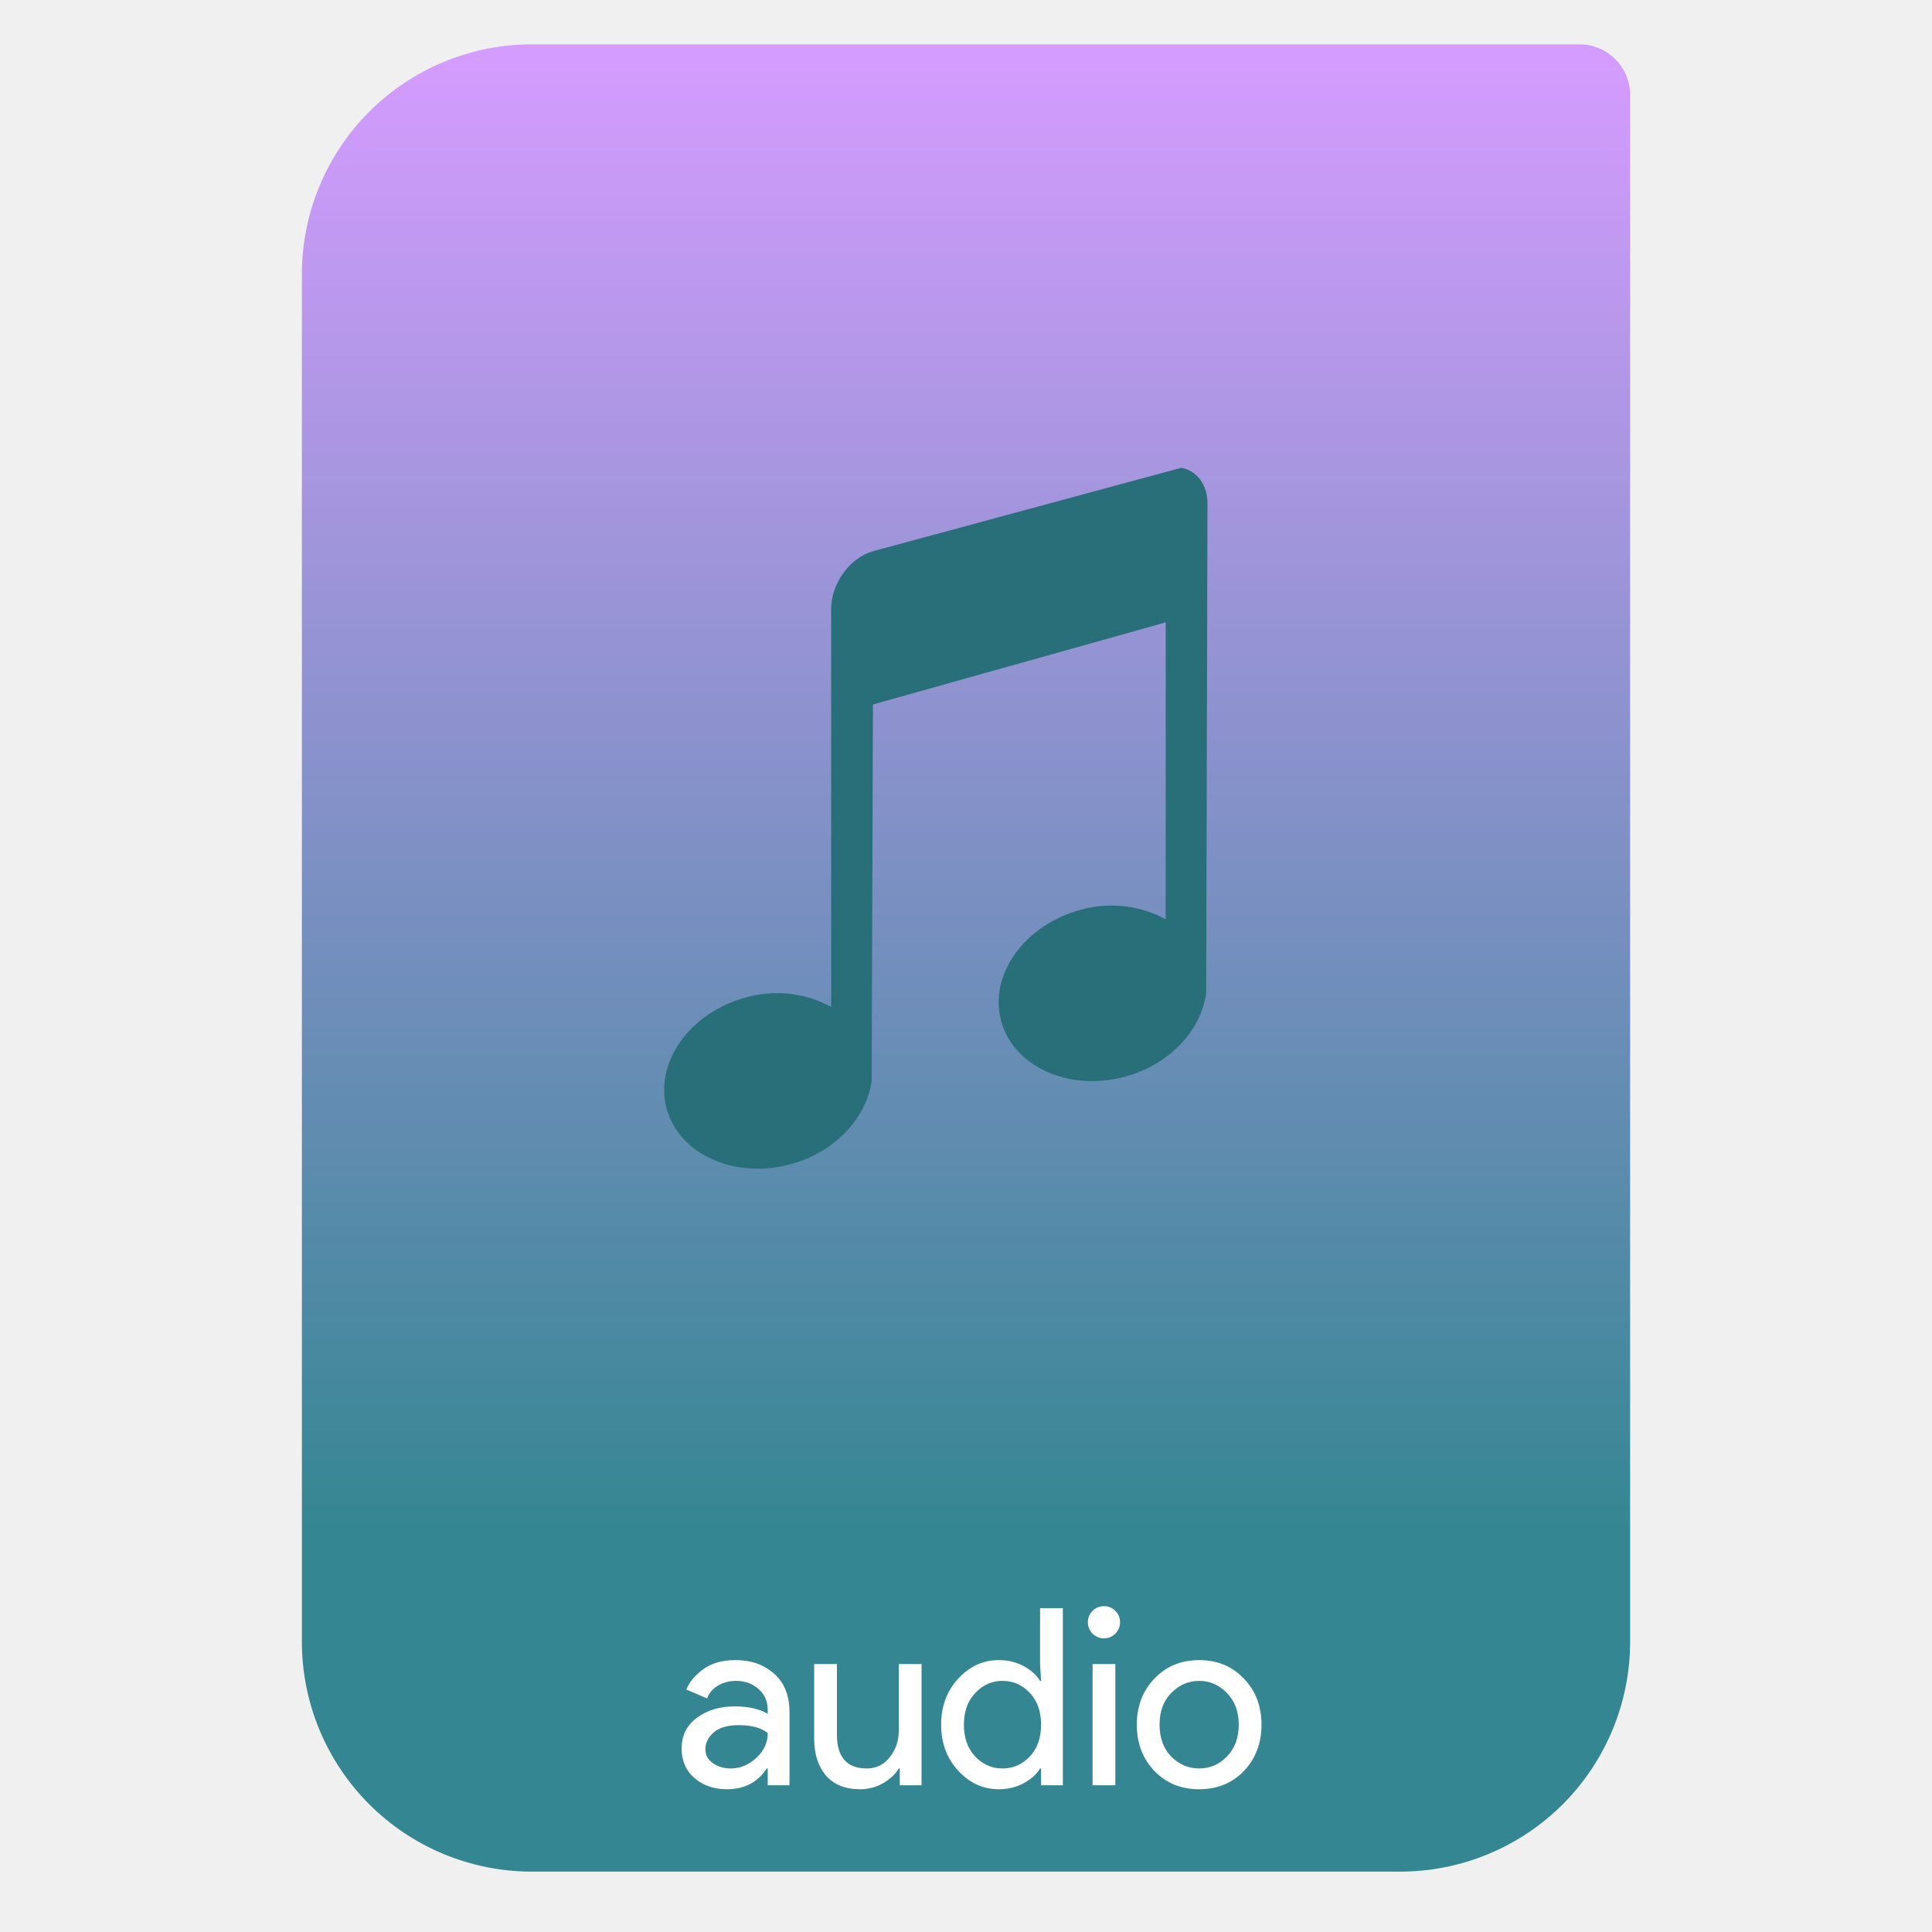
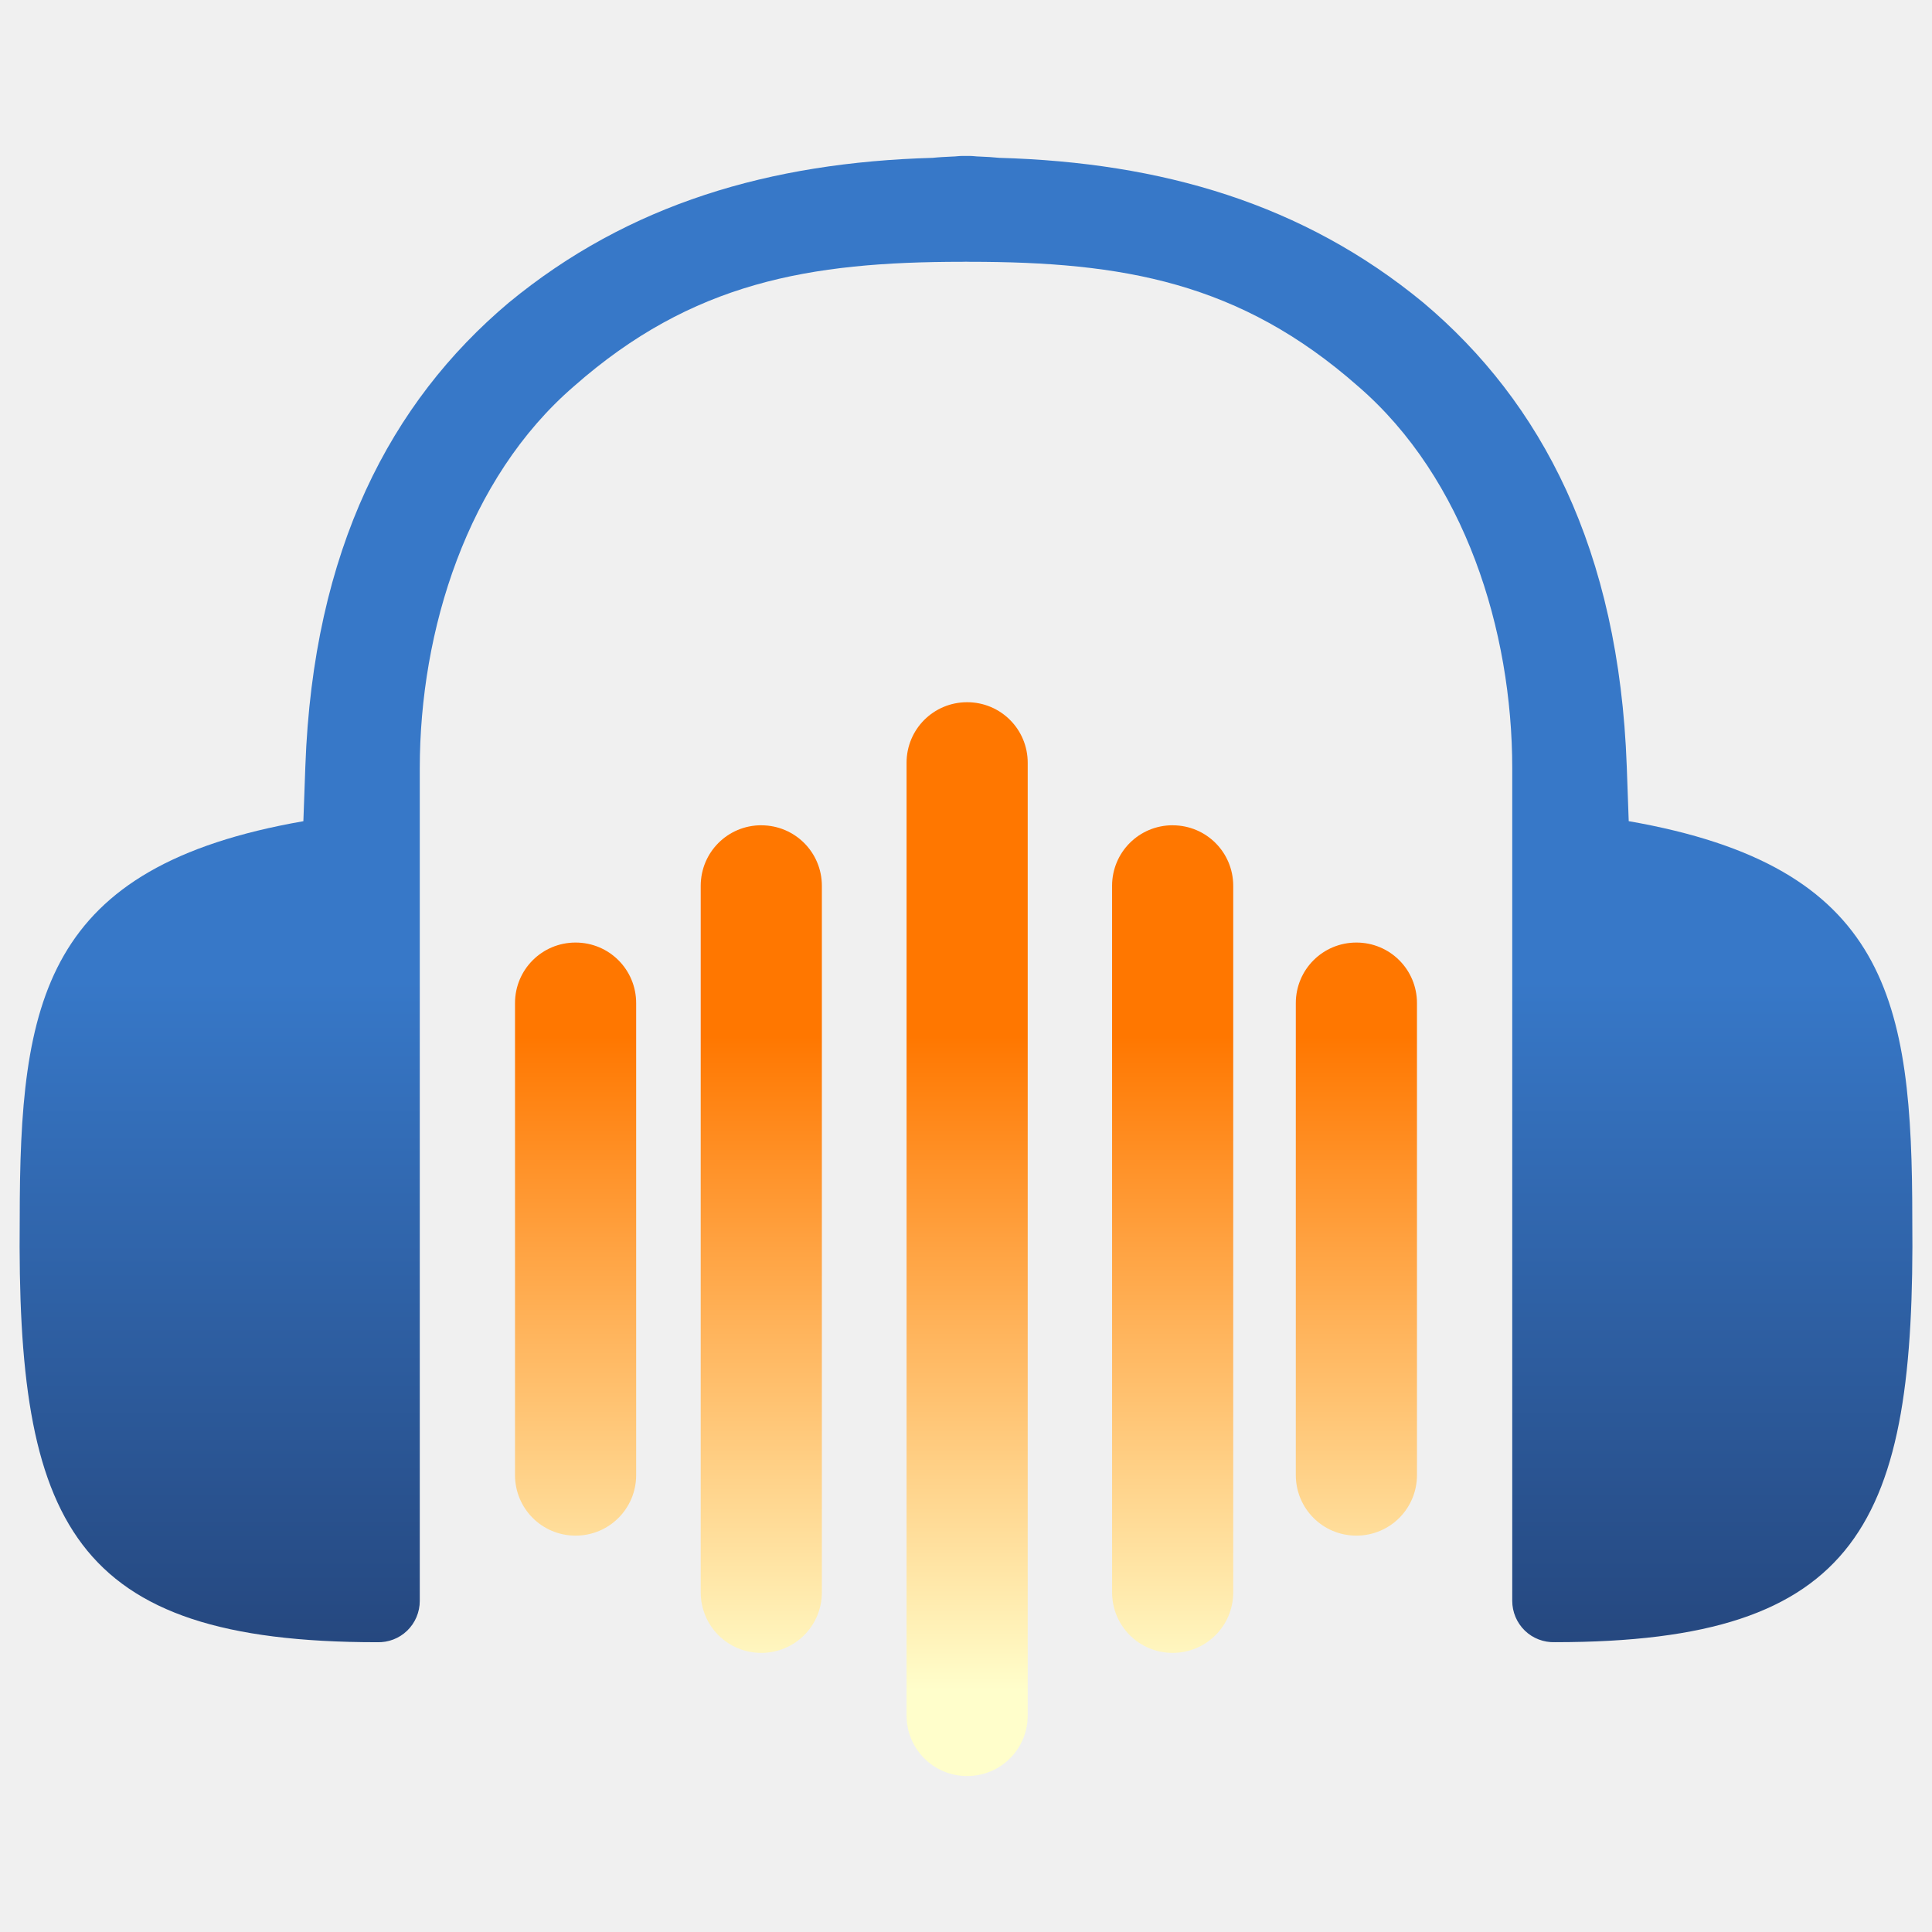
- <svg xmlns="http://www.w3.org/2000/svg" style="clip-rule:evenodd;fill-rule:evenodd;stroke-linejoin:round;stroke-miterlimit:2" viewBox="0 0 64 64">
-   <path d="m54 3.146c0-0.926-0.751-1.677-1.677-1.677h-34.705c-2.02 0-3.958 0.803-5.387 2.231-1.428 1.429-2.231 3.367-2.231 5.387v45.295c0 2.02 0.803 3.958 2.231 5.387 1.429 1.428 3.367 2.231 5.387 2.231h28.764c2.02 0 3.958-0.803 5.387-2.231 1.428-1.429 2.231-3.367 2.231-5.387v-51.236z" style="fill:url(#_Linear1)" />
-   <path d="m24.08 59.271c-0.426 0-0.784-0.123-1.074-0.369-0.284-0.246-0.426-0.571-0.426-0.975 0-0.437 0.169-0.779 0.508-1.024 0.339-0.252 0.757-0.377 1.254-0.377 0.443 0 0.806 0.081 1.09 0.245v-0.114c0-0.295-0.101-0.53-0.303-0.705-0.202-0.18-0.451-0.271-0.746-0.271-0.219 0-0.418 0.052-0.598 0.156-0.175 0.104-0.295 0.246-0.361 0.426l-0.688-0.295c0.093-0.24 0.276-0.461 0.549-0.664 0.273-0.207 0.634-0.311 1.082-0.311 0.513 0 0.939 0.15 1.278 0.451 0.339 0.3 0.508 0.724 0.508 1.27v2.426h-0.721v-0.557h-0.033c-0.3 0.459-0.74 0.688-1.319 0.688zm0.123-0.688c0.311 0 0.593-0.115 0.844-0.345 0.257-0.235 0.385-0.51 0.385-0.827-0.213-0.175-0.533-0.263-0.959-0.263-0.366 0-0.642 0.08-0.828 0.238-0.185 0.158-0.278 0.344-0.278 0.557 0 0.197 0.084 0.353 0.254 0.467 0.169 0.115 0.363 0.173 0.582 0.173z" style="fill-rule:nonzero;fill:#fff" />
-   <path d="m30.527 59.14h-0.721v-0.557h-0.033c-0.114 0.191-0.289 0.355-0.524 0.491-0.235 0.131-0.484 0.197-0.746 0.197-0.503 0-0.885-0.153-1.147-0.459-0.257-0.306-0.386-0.716-0.386-1.229v-2.459h0.754v2.336c0 0.748 0.331 1.123 0.992 1.123 0.312 0 0.566-0.126 0.762-0.377 0.197-0.252 0.295-0.541 0.295-0.869v-2.213h0.754v4.016z" style="fill-rule:nonzero;fill:#fff" />
-   <path d="m33.085 59.271c-0.519 0-0.967-0.205-1.344-0.615-0.377-0.409-0.565-0.918-0.565-1.524s0.188-1.115 0.565-1.524c0.377-0.41 0.825-0.615 1.344-0.615 0.306 0 0.579 0.066 0.82 0.197 0.246 0.131 0.429 0.295 0.549 0.491h0.033l-0.033-0.557v-1.852h0.754v5.868h-0.721v-0.557h-0.033c-0.12 0.196-0.303 0.36-0.549 0.491-0.241 0.131-0.514 0.197-0.82 0.197zm0.123-0.688c0.355 0 0.656-0.132 0.902-0.394 0.251-0.262 0.377-0.614 0.377-1.057s-0.126-0.795-0.377-1.057c-0.246-0.262-0.547-0.394-0.902-0.394-0.35 0-0.65 0.134-0.901 0.402-0.252 0.262-0.377 0.612-0.377 1.049s0.125 0.789 0.377 1.057c0.251 0.262 0.551 0.394 0.901 0.394z" style="fill-rule:nonzero;fill:#fff" />
-   <path d="m36.947 54.116c-0.104 0.104-0.23 0.156-0.377 0.156-0.148 0-0.273-0.052-0.377-0.156s-0.156-0.229-0.156-0.377c0-0.147 0.052-0.273 0.156-0.377s0.229-0.156 0.377-0.156c0.147 0 0.273 0.052 0.377 0.156s0.155 0.23 0.155 0.377c0 0.148-0.051 0.273-0.155 0.377zm0 5.024h-0.754v-4.016h0.754v4.016z" style="fill-rule:nonzero;fill:#fff" />
-   <path d="m38.24 55.608c0.388-0.41 0.883-0.615 1.484-0.615s1.095 0.205 1.483 0.615c0.388 0.404 0.582 0.912 0.582 1.524s-0.194 1.123-0.582 1.533c-0.388 0.404-0.882 0.606-1.483 0.606s-1.096-0.202-1.484-0.606c-0.388-0.41-0.582-0.921-0.582-1.533s0.194-1.12 0.582-1.524zm0.558 2.581c0.262 0.262 0.571 0.394 0.926 0.394s0.661-0.132 0.918-0.394c0.262-0.268 0.393-0.62 0.393-1.057s-0.131-0.787-0.393-1.049c-0.257-0.268-0.563-0.402-0.918-0.402s-0.664 0.134-0.926 0.402c-0.257 0.262-0.386 0.612-0.386 1.049s0.129 0.789 0.386 1.057z" style="fill-rule:nonzero;fill:#fff" />
-   <path d="m28.918 18.26c-0.767 0.215-1.385 1.072-1.385 1.903v13.191c-0.778-0.427-1.778-0.6-2.814-0.318-1.87 0.509-3.041 2.153-2.64 3.672 0.4 1.518 2.242 2.367 4.112 1.858 1.492-0.406 2.52-1.554 2.684-2.765l0.043-12.465 9.697-2.719v9.836c-0.778-0.427-1.778-0.6-2.814-0.318-1.87 0.509-3.041 2.153-2.641 3.672 0.401 1.519 2.243 2.367 4.113 1.858 1.491-0.406 2.52-1.554 2.684-2.765l0.043-16.227c0-0.624-0.368-1.09-0.866-1.178l-10.216 2.765z" style="fill-rule:nonzero;fill:#296f79" />
-   <defs>
-     <linearGradient id="_Linear1" x2="1" gradientTransform="matrix(3.03829e-15,-49.619,49.619,3.03829e-15,396.55,51.088)" gradientUnits="userSpaceOnUse">
-       <stop style="stop-color:#348692" offset="0" />
-       <stop style="stop-color:#d59cff" offset="1" />
+ <svg xmlns="http://www.w3.org/2000/svg" xmlns:xlink="http://www.w3.org/1999/xlink" clip-rule="evenodd" fill-rule="evenodd" stroke-linejoin="round" stroke-miterlimit="2" viewBox="0 0 48 48" version="1.1" id="svg6">
+   <defs id="defs6">
+     <linearGradient id="linearGradient8">
+       <stop style="stop-color:#ff7700;stop-opacity:1;" offset="0.275" id="stop8" />
+       <stop style="stop-color:#fffecb;stop-opacity:1;" offset="1" id="stop9" />
    </linearGradient>
+     <linearGradient id="linearGradient1">
+       <stop style="stop-color:#3778c8;stop-opacity:1;" offset="0" id="stop5" />
+       <stop style="stop-color:#203969;stop-opacity:1;" offset="1" id="stop6" />
+     </linearGradient>
+     <linearGradient xlink:href="#linearGradient1" id="linearGradient6" x1="23.916" y1="22.838" x2="23.916" y2="42.432" gradientUnits="userSpaceOnUse" gradientTransform="matrix(1.097703,0,0,1.097703,-1.744906,1.152624)" />
+     <linearGradient xlink:href="#linearGradient8" id="linearGradient9" x1="24.508" y1="21.461" x2="24.508" y2="43.871" gradientUnits="userSpaceOnUse" />
  </defs>
+   <linearGradient id="a" x2="1" gradientTransform="matrix(12.7877 45.528 -45.528 12.7877 -37.1237 17.0416)" gradientUnits="userSpaceOnUse">
+     <stop stop-color="#ddd" offset="0" id="stop1" />
+     <stop stop-color="#b0b0b0" offset="1" id="stop2" />
+   </linearGradient>
+   <linearGradient id="b" x2="1" gradientTransform="matrix(6.0968 32.3835 -32.3835 6.0968 -641.004 131.117)" gradientUnits="userSpaceOnUse">
+     <stop stop-color="#005ccc" offset="0" id="stop3" />
+     <stop stop-color="#000264" offset="1" id="stop4" />
+   </linearGradient>
+   <g id="g8" transform="translate(-0.5077666,-1.879571)">
+     <path id="path5" style="fill:url(#linearGradient6);fill-opacity:1;stroke-width:1.098" d="m 24.416,5.754 c -0.085,0 -0.162,0.014 -0.247,0.015 -0.169,0.008 -0.337,0.016 -0.489,0.032 C 19.642,5.916 16.128,6.942 13.147,9.4 10.213,11.871 8.288,15.535 8.094,20.918 l -0.049,1.364 c -6.462,1.128 -7.047,4.452 -7.047,9.886 -0.077,7.552 1.278,10.512 8.878,10.512 0.278,0.009 0.548,-0.093 0.748,-0.287 0.2,-0.193 0.313,-0.461 0.313,-0.74 V 20.967 c 0,-3.42 1.177,-7.203 3.831,-9.491 2.933,-2.584 5.842,-3.092 9.648,-3.092 0.031,0 0.062,-0.002 0.092,-0.002 0.03,3.422e-4 0.061,0.002 0.092,0.002 3.806,0 6.715,0.508 9.648,3.092 2.654,2.289 3.831,6.071 3.831,9.491 v 20.685 c 0,0.279 0.113,0.546 0.313,0.74 0.2,0.194 0.471,0.296 0.748,0.287 7.6,0 8.955,-2.96 8.878,-10.512 0,-5.434 -0.583,-8.758 -7.045,-9.886 l -0.049,-1.364 C 40.73,15.535 38.805,11.871 35.871,9.4 32.89,6.942 29.374,5.916 25.335,5.801 c -0.152,-0.016 -0.32,-0.025 -0.489,-0.032 -0.085,-7.945e-4 -0.161,-0.015 -0.247,-0.015 -0.031,0 -0.062,-2.615e-4 -0.092,0 -0.03,-2.615e-4 -0.061,0 -0.092,6e-7 z" />
+     <path id="rect1" style="fill:url(#linearGradient9);fill-opacity:1;stroke-width:3.358;stroke-linecap:round;stroke-miterlimit:2" d="m 24.536,19.326 c -0.834,0 -1.505,0.671 -1.505,1.505 v 23.669 c 0,0.834 0.671,1.505 1.505,1.505 0.834,0 1.505,-0.671 1.505,-1.505 V 20.831 c 0,-0.834 -0.671,-1.505 -1.505,-1.505 z m -5.114,3.057 c -0.834,0 -1.505,0.671 -1.505,1.505 v 17.552 c 0,0.834 0.671,1.505 1.505,1.505 0.834,0 1.505,-0.671 1.505,-1.505 V 23.889 c 0,-0.834 -0.671,-1.505 -1.505,-1.505 z m 10.22,0 c -0.834,0 -1.505,0.671 -1.505,1.505 v 17.552 c 0,0.834 0.671,1.505 1.505,1.505 0.834,0 1.505,-0.671 1.505,-1.505 V 23.889 c 0,-0.834 -0.671,-1.505 -1.505,-1.505 z m -14.834,2.914 c -0.834,0 -1.505,0.671 -1.505,1.505 v 11.725 c 0,0.834 0.671,1.505 1.505,1.505 0.834,0 1.505,-0.671 1.505,-1.505 V 26.802 c -1e-6,-0.834 -0.671,-1.505 -1.505,-1.505 z m 19.399,0 c -0.834,0 -1.505,0.671 -1.505,1.505 v 11.725 c 0,0.834 0.671,1.505 1.505,1.505 0.834,0 1.505,-0.671 1.505,-1.505 V 26.802 c 0,-0.834 -0.671,-1.505 -1.505,-1.505 z" />
+   </g>
</svg>
